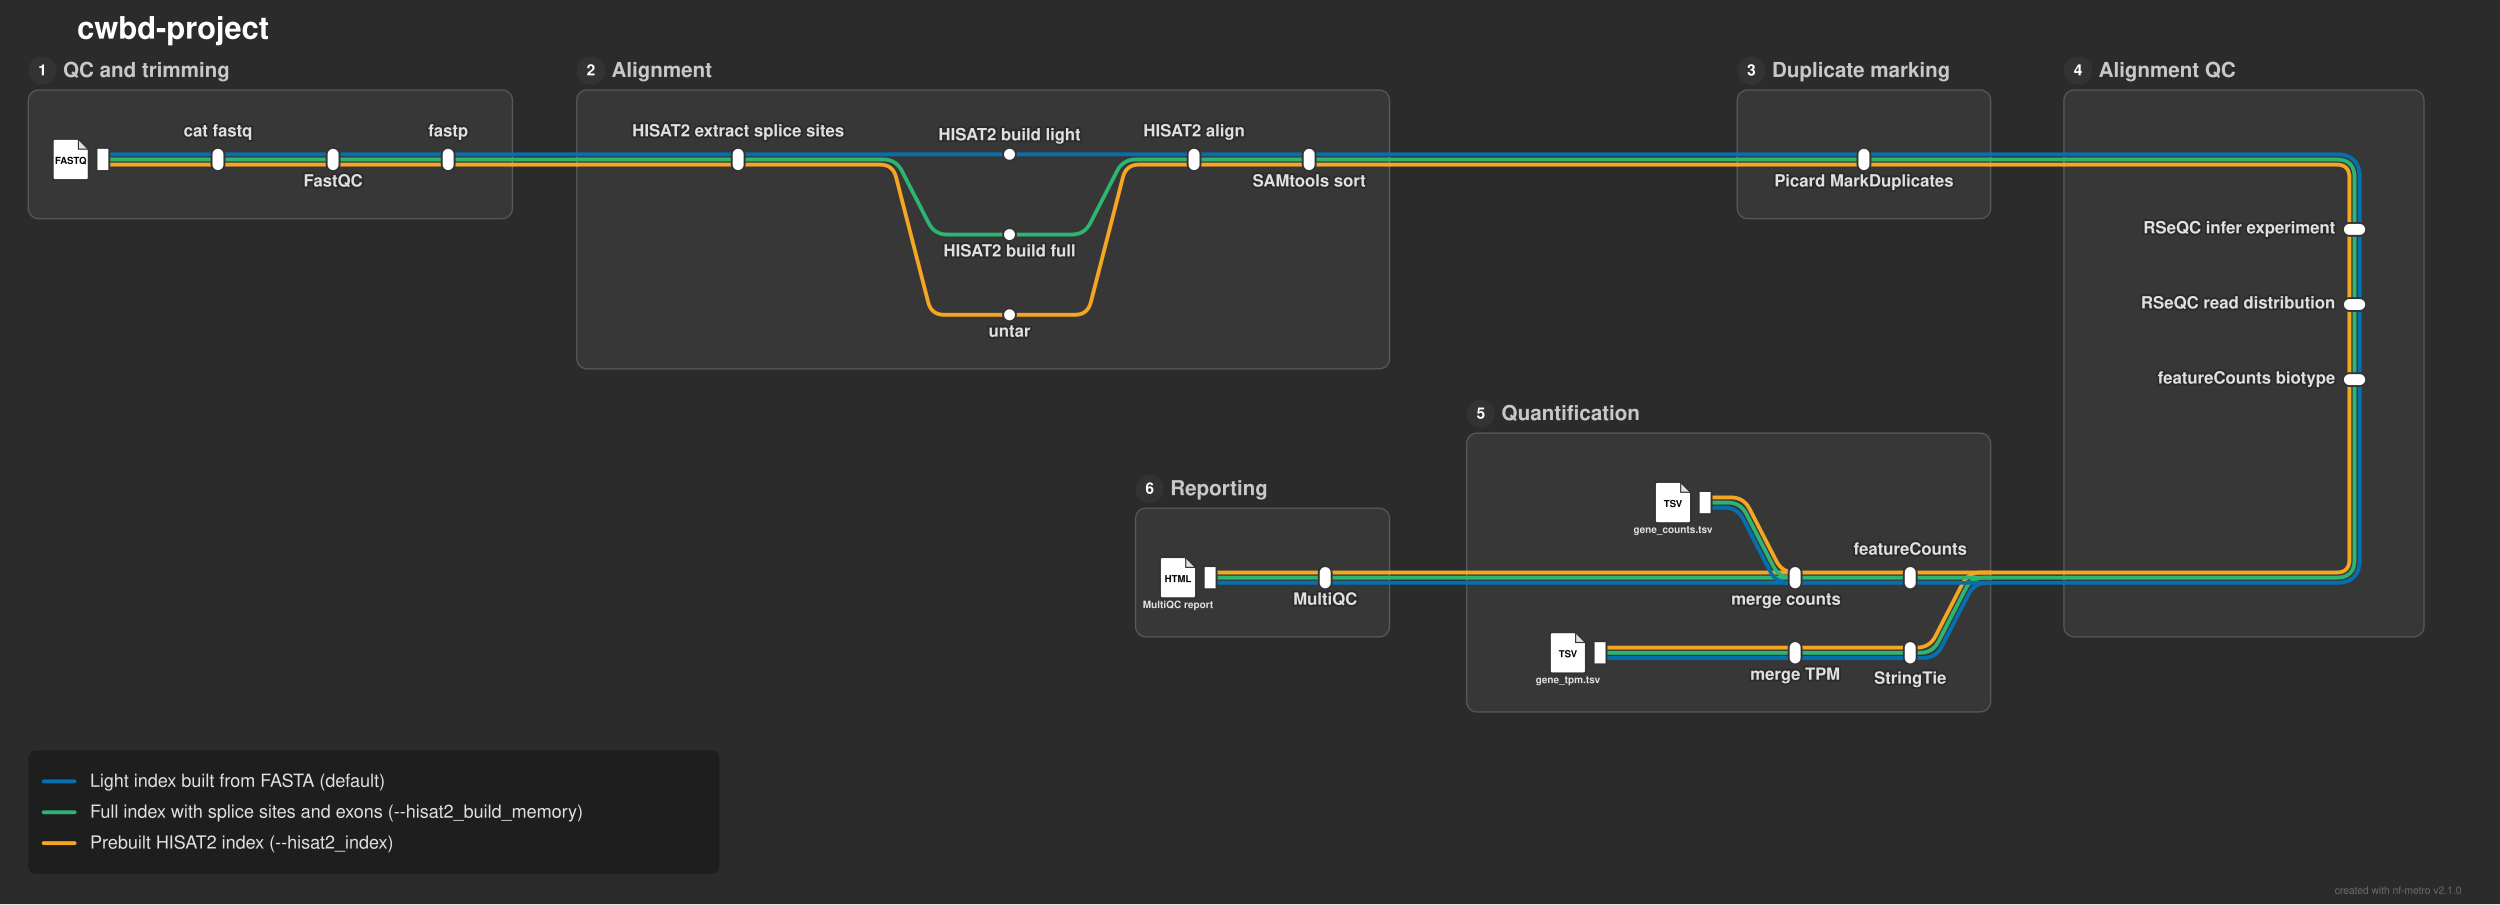
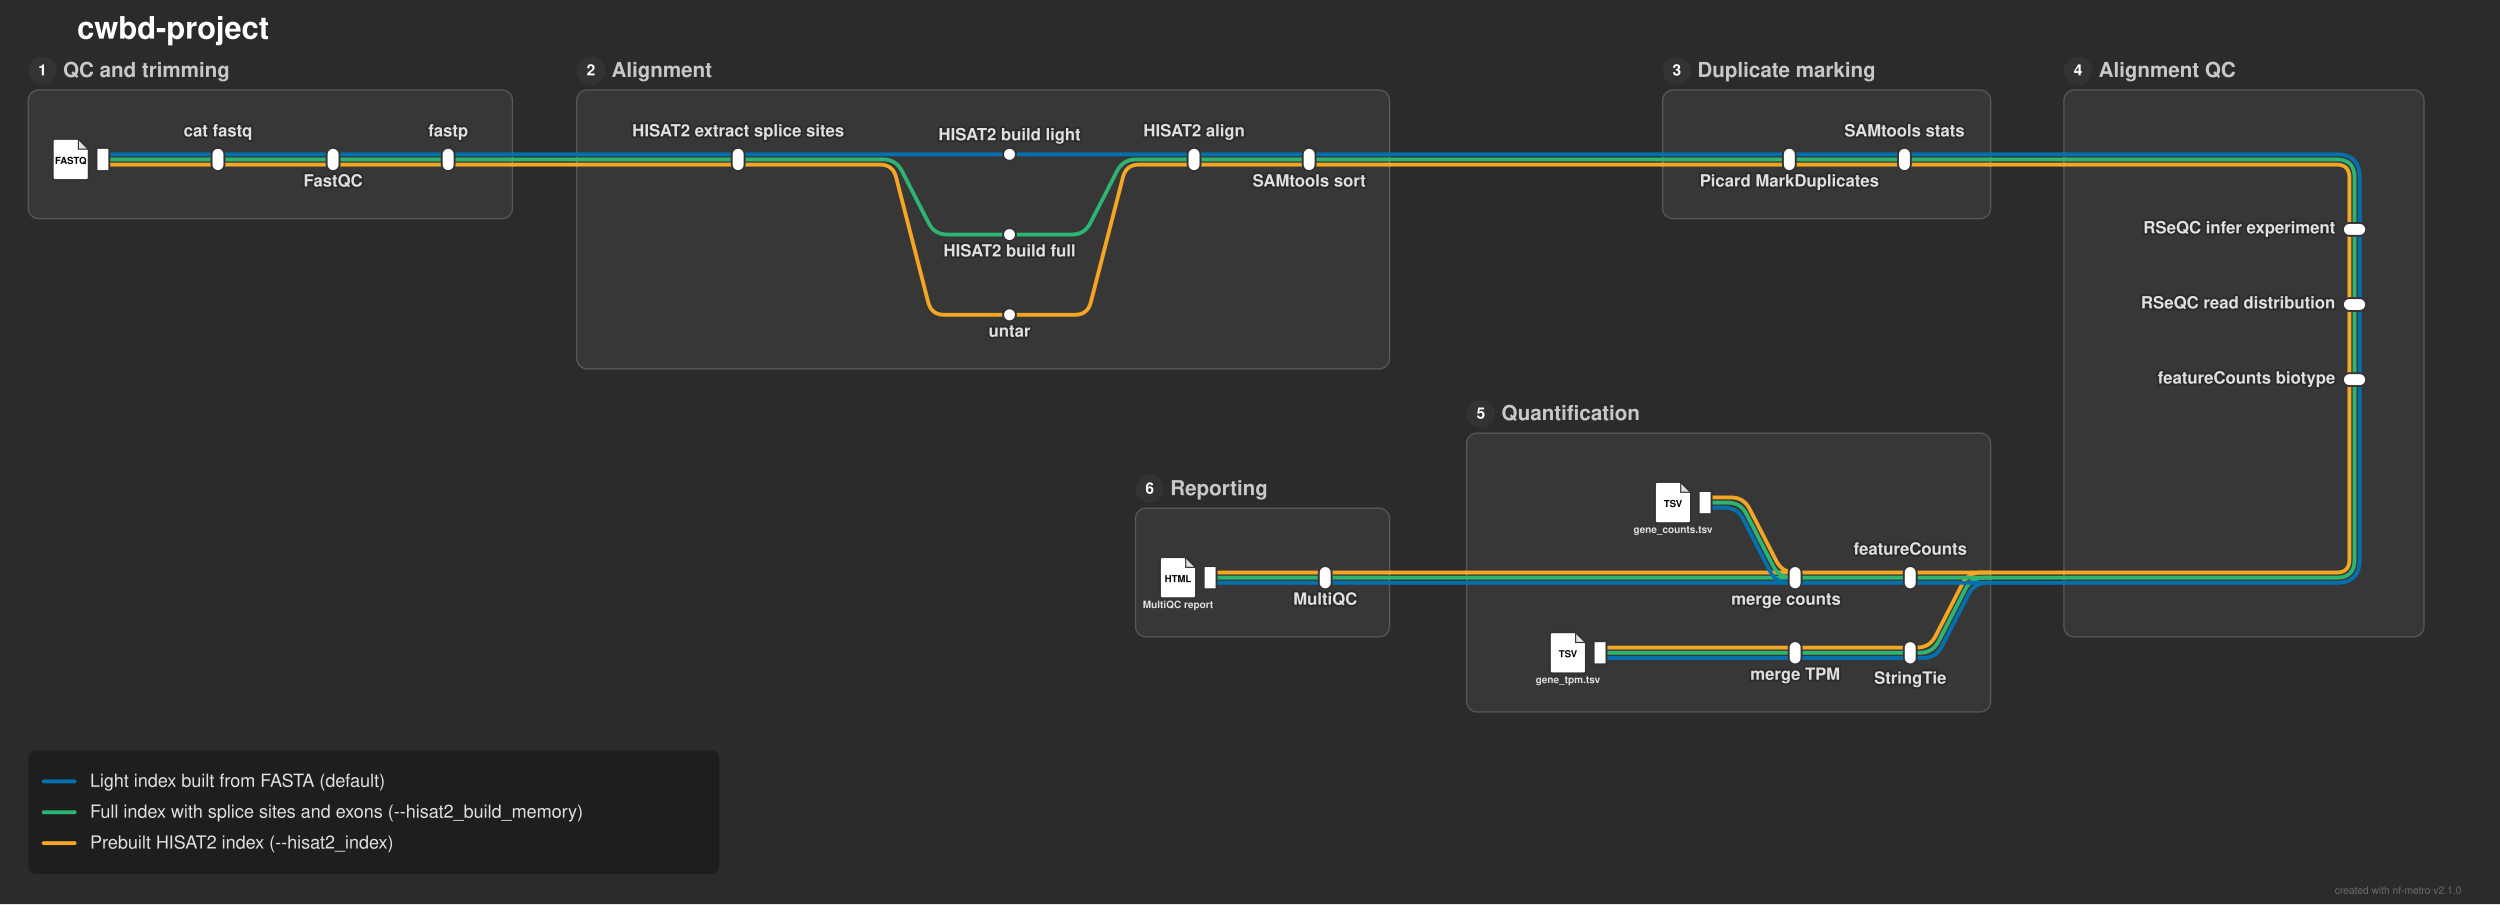
<svg xmlns="http://www.w3.org/2000/svg" width="1944" height="703" viewBox="0 0 1944 703" style="color-scheme: light dark">
  <defs>
</defs>
  <style>.nf-metro-bg { fill: var(--nfm-map-bg, light-dark(#f5f5f5, #2b2b2b)); }
.nf-metro-title { fill: var(--nfm-map-title-color, light-dark(#111111, #ffffff)); }
.nf-metro-station-label { fill: var(--nfm-map-label-color, light-dark(#333333, #e0e0e0)); }
.nf-metro-section-box { fill: var(--nfm-map-section-fill, light-dark(#ededed, #373737)); stroke: var(--nfm-map-section-stroke, light-dark(#e6e6e6, #595959)); }
.nf-metro-section-label { fill: var(--nfm-map-section-label-color, light-dark(#666666, #c8c8c8)); }
.nf-metro-group-label { fill: var(--nfm-map-section-label-color, light-dark(#666666, #c8c8c8)); }
.nf-metro-group-underline { stroke: var(--nfm-map-section-label-color, light-dark(#666666, #c8c8c8)); }
.nf-metro-legend-bg { fill: var(--nfm-map-legend-bg, light-dark(rgba(255, 255, 255, 0.8), rgba(0, 0, 0, 0.3))); }
.nf-metro-legend-text { fill: var(--nfm-map-legend-text-color, light-dark(#333333, #e0e0e0)); }
.nf-metro-marker-stroke { stroke: var(--nfm-map-marker-stroke, light-dark(#333333, #f0f0f0)); }
.nf-metro-label-halo { fill: var(--nfm-map-bg, light-dark(#f5f5f5, #2b2b2b)); stroke: var(--nfm-map-bg, light-dark(#f5f5f5, #2b2b2b)); }</style>
  <rect x="0" y="0" width="1944" height="703" fill="#2b2b2b" class="nf-metro-bg" />
  <text x="60.0" y="30.0" font-size="24.0" fill="#ffffff" font-family="'Helvetica Neue', Helvetica, Arial, sans-serif" font-weight="bold" class="nf-metro-title">cwbd-project</text>
  <rect x="22.0" y="70.0" width="376.5" height="100.0" rx="8" ry="8" fill="#373737" stroke="#595959" stroke-width="1.0" class="nf-metro-section-box" data-section-id="qc_trim" data-section-lines="full,light,prebuilt" />
  <circle cx="33.0" cy="55.0" r="11" fill="#333333" class="nf-metro-section-num-circle" data-section-id="qc_trim" />
  <text x="33.0" y="55.0" font-size="12" fill="#ffffff" font-family="'Helvetica Neue', Helvetica, Arial, sans-serif" font-weight="bold" text-anchor="middle" dy="0.3em" data-section-id="qc_trim">1</text>
  <text x="49.0" y="55.0" font-size="16.0" fill="#c8c8c8" font-family="'Helvetica Neue', Helvetica, Arial, sans-serif" font-weight="bold" dy="0.3em" class="nf-metro-section-label" data-section-id="qc_trim">QC and trimming</text>
  <rect x="448.5" y="70.0" width="632.0" height="216.8" rx="8" ry="8" fill="#373737" stroke="#595959" stroke-width="1.0" class="nf-metro-section-box" data-section-id="align" data-section-lines="full,light,prebuilt" />
  <circle cx="459.5" cy="55.0" r="11" fill="#333333" class="nf-metro-section-num-circle" data-section-id="align" />
  <text x="459.5" y="55.0" font-size="12" fill="#ffffff" font-family="'Helvetica Neue', Helvetica, Arial, sans-serif" font-weight="bold" text-anchor="middle" dy="0.3em" data-section-id="align">2</text>
  <text x="475.5" y="55.0" font-size="16.0" fill="#c8c8c8" font-family="'Helvetica Neue', Helvetica, Arial, sans-serif" font-weight="bold" dy="0.3em" class="nf-metro-section-label" data-section-id="align">Alignment</text>
-   <rect x="1350.9" y="70.0" width="197.0" height="100.0" rx="8" ry="8" fill="#373737" stroke="#595959" stroke-width="1.0" class="nf-metro-section-box" data-section-id="markdup" data-section-lines="full,light,prebuilt" />
-   <circle cx="1361.9" cy="55.0" r="11" fill="#333333" class="nf-metro-section-num-circle" data-section-id="markdup" />
-   <text x="1361.9" y="55.0" font-size="12" fill="#ffffff" font-family="'Helvetica Neue', Helvetica, Arial, sans-serif" font-weight="bold" text-anchor="middle" dy="0.3em" data-section-id="markdup">3</text>
-   <text x="1377.9" y="55.0" font-size="16.0" fill="#c8c8c8" font-family="'Helvetica Neue', Helvetica, Arial, sans-serif" font-weight="bold" dy="0.3em" class="nf-metro-section-label" data-section-id="markdup">Duplicate marking</text>
+   <rect x="1292.9" y="70.0" width="255.0" height="100.0" rx="8" ry="8" fill="#373737" stroke="#595959" stroke-width="1.0" class="nf-metro-section-box" data-section-id="markdup" data-section-lines="full,light,prebuilt" />
+   <circle cx="1303.9" cy="55.0" r="11" fill="#333333" class="nf-metro-section-num-circle" data-section-id="markdup" />
+   <text x="1303.9" y="55.0" font-size="12" fill="#ffffff" font-family="'Helvetica Neue', Helvetica, Arial, sans-serif" font-weight="bold" text-anchor="middle" dy="0.3em" data-section-id="markdup">3</text>
+   <text x="1319.9" y="55.0" font-size="16.0" fill="#c8c8c8" font-family="'Helvetica Neue', Helvetica, Arial, sans-serif" font-weight="bold" dy="0.3em" class="nf-metro-section-label" data-section-id="markdup">Duplicate marking</text>
  <rect x="1604.9" y="70.0" width="280.0" height="425.2" rx="8" ry="8" fill="#373737" stroke="#595959" stroke-width="1.0" class="nf-metro-section-box" data-section-id="bamqc" data-section-lines="full,light,prebuilt" />
  <circle cx="1615.9" cy="55.0" r="11" fill="#333333" class="nf-metro-section-num-circle" data-section-id="bamqc" />
  <text x="1615.9" y="55.0" font-size="12" fill="#ffffff" font-family="'Helvetica Neue', Helvetica, Arial, sans-serif" font-weight="bold" text-anchor="middle" dy="0.3em" data-section-id="bamqc">4</text>
  <text x="1631.9" y="55.0" font-size="16.0" fill="#c8c8c8" font-family="'Helvetica Neue', Helvetica, Arial, sans-serif" font-weight="bold" dy="0.3em" class="nf-metro-section-label" data-section-id="bamqc">Alignment QC</text>
  <rect x="1140.5" y="336.8" width="407.4" height="216.8" rx="8" ry="8" fill="#373737" stroke="#595959" stroke-width="1.0" class="nf-metro-section-box" data-section-id="quantify" data-section-lines="full,light,prebuilt" />
  <circle cx="1151.5" cy="321.8" r="11" fill="#333333" class="nf-metro-section-num-circle" data-section-id="quantify" />
  <text x="1151.5" y="321.8" font-size="12" fill="#ffffff" font-family="'Helvetica Neue', Helvetica, Arial, sans-serif" font-weight="bold" text-anchor="middle" dy="0.3em" data-section-id="quantify">5</text>
  <text x="1167.5" y="321.8" font-size="16.0" fill="#c8c8c8" font-family="'Helvetica Neue', Helvetica, Arial, sans-serif" font-weight="bold" dy="0.3em" class="nf-metro-section-label" data-section-id="quantify">Quantification</text>
  <rect x="883.0" y="395.2" width="197.5" height="100" rx="8" ry="8" fill="#373737" stroke="#595959" stroke-width="1.0" class="nf-metro-section-box" data-section-id="reporting" data-section-lines="full,light,prebuilt" />
  <circle cx="894.0" cy="380.2" r="11" fill="#333333" class="nf-metro-section-num-circle" data-section-id="reporting" />
  <text x="894.0" y="380.2" font-size="12" fill="#ffffff" font-family="'Helvetica Neue', Helvetica, Arial, sans-serif" font-weight="bold" text-anchor="middle" dy="0.3em" data-section-id="reporting">6</text>
  <text x="910.0" y="380.2" font-size="16.0" fill="#c8c8c8" font-family="'Helvetica Neue', Helvetica, Arial, sans-serif" font-weight="bold" dy="0.3em" class="nf-metro-section-label" data-section-id="reporting">Reporting</text>
  <path d="M80.0,128.0 L169.5,128.0" stroke="#f5a623" stroke-width="3.0" stroke-linecap="round" class="metro-line-prebuilt" data-line-id="prebuilt" />
  <path d="M169.5,128.0 L259.0,128.0" stroke="#f5a623" stroke-width="3.0" stroke-linecap="round" class="metro-line-prebuilt" data-line-id="prebuilt" />
  <path d="M259.0,128.0 L348.5,128.0" stroke="#f5a623" stroke-width="3.0" stroke-linecap="round" class="metro-line-prebuilt" data-line-id="prebuilt" />
  <path d="M574.0,128.0 L684.279,128.0 Q694.279,128.0,696.767,137.686 L721.791,235.114 Q724.279,244.8,734.279,244.8 L785.0,244.8" stroke="#f5a623" stroke-width="3.0" fill="none" stroke-linecap="round" stroke-linejoin="round" class="metro-line-prebuilt" data-line-id="prebuilt" />
  <path d="M785.0,244.8 L835.721,244.8 Q845.721,244.8,848.209,235.114 L873.233,137.686 Q875.721,128.0,885.721,128.0 L928.5,128.0" stroke="#f5a623" stroke-width="3.0" fill="none" stroke-linecap="round" stroke-linejoin="round" class="metro-line-prebuilt" data-line-id="prebuilt" />
  <path d="M928.5,128.0 L1018.0,128.0" stroke="#f5a623" stroke-width="3.0" stroke-linecap="round" class="metro-line-prebuilt" data-line-id="prebuilt" />
+   <path d="M1391.4,128.0 L1480.9,128.0" stroke="#f5a623" stroke-width="3.0" stroke-linecap="round" class="metro-line-prebuilt" data-line-id="prebuilt" />
  <path d="M1826.9,178.4 L1826.9,236.8" stroke="#f5a623" stroke-width="3.0" stroke-linecap="round" class="metro-line-prebuilt" data-line-id="prebuilt" />
  <path d="M1826.9,236.8 L1826.9,295.2" stroke="#f5a623" stroke-width="3.0" stroke-linecap="round" class="metro-line-prebuilt" data-line-id="prebuilt" />
  <path d="M1485.4,503.6 L1395.9,503.6" stroke="#f5a623" stroke-width="3.0" stroke-linecap="round" class="metro-line-prebuilt" data-line-id="prebuilt" />
  <path d="M1395.9,503.6 L1244.2,503.6" stroke="#f5a623" stroke-width="3.0" stroke-linecap="round" class="metro-line-prebuilt" data-line-id="prebuilt" />
  <path d="M1485.4,445.2 L1395.9,445.2" stroke="#f5a623" stroke-width="3.0" stroke-linecap="round" class="metro-line-prebuilt" data-line-id="prebuilt" />
  <path d="M1395.9,445.2 L1395.9,445.2 Q1385.9,445.2,1381.331,436.305 L1360.469,395.695 Q1355.9,386.8,1345.9,386.8 L1325.9,386.8" stroke="#f5a623" stroke-width="3.0" fill="none" stroke-linecap="round" stroke-linejoin="round" class="metro-line-prebuilt" data-line-id="prebuilt" />
  <path d="M1030.5,445.2 L941.0,445.2" stroke="#f5a623" stroke-width="3.0" stroke-linecap="round" class="metro-line-prebuilt" data-line-id="prebuilt" />
  <path d="M348.5,128.0 L398.5,128.0" stroke="#f5a623" stroke-width="3.0" stroke-linecap="round" class="metro-line-prebuilt" data-line-id="prebuilt" />
  <path d="M448.5,128.0 L574.0,128.0" stroke="#f5a623" stroke-width="3.0" stroke-linecap="round" class="metro-line-prebuilt" data-line-id="prebuilt" />
  <path d="M1018.0,128.0 L1080.5,128.0" stroke="#f5a623" stroke-width="3.0" stroke-linecap="round" class="metro-line-prebuilt" data-line-id="prebuilt" />
-   <path d="M1350.9,128.0 L1449.4,128.0" stroke="#f5a623" stroke-width="3.0" stroke-linecap="round" class="metro-line-prebuilt" data-line-id="prebuilt" />
-   <path d="M1449.4,128.0 L1547.9,128.0" stroke="#f5a623" stroke-width="3.0" stroke-linecap="round" class="metro-line-prebuilt" data-line-id="prebuilt" />
+   <path d="M1292.9,128.0 L1391.4,128.0" stroke="#f5a623" stroke-width="3.0" stroke-linecap="round" class="metro-line-prebuilt" data-line-id="prebuilt" />
+   <path d="M1480.9,128.0 L1547.9,128.0" stroke="#f5a623" stroke-width="3.0" stroke-linecap="round" class="metro-line-prebuilt" data-line-id="prebuilt" />
  <path d="M1604.9,128.0 L1816.9,128.0 Q1826.9,128.0,1826.9,138.0 L1826.9,178.4" stroke="#f5a623" stroke-width="3.0" fill="none" stroke-linecap="round" stroke-linejoin="round" class="metro-line-prebuilt" data-line-id="prebuilt" />
  <path d="M1826.9,295.2 L1826.9,435.2 Q1826.9,445.2,1816.9,445.2 L1604.9,445.2" stroke="#f5a623" stroke-width="3.0" fill="none" stroke-linecap="round" stroke-linejoin="round" class="metro-line-prebuilt" data-line-id="prebuilt" />
  <path d="M1547.9,445.2 L1485.4,445.2" stroke="#f5a623" stroke-width="3.0" stroke-linecap="round" class="metro-line-prebuilt" data-line-id="prebuilt" />
  <path d="M1547.9,445.2 L1540.458,445.2 Q1530.458,445.2,1525.889,454.095 L1505.027,494.705 Q1500.458,503.6,1490.458,503.6 L1485.4,503.6" stroke="#f5a623" stroke-width="3.0" fill="none" stroke-linecap="round" stroke-linejoin="round" class="metro-line-prebuilt" data-line-id="prebuilt" />
  <path d="M1395.9,445.2 L1140.5,445.2" stroke="#f5a623" stroke-width="3.0" stroke-linecap="round" class="metro-line-prebuilt" data-line-id="prebuilt" />
  <path d="M1080.5,445.2 L1030.5,445.2" stroke="#f5a623" stroke-width="3.0" stroke-linecap="round" class="metro-line-prebuilt" data-line-id="prebuilt" />
  <path d="M398.5,128.0 L448.5,128.0" stroke="#f5a623" stroke-width="3.0" stroke-linecap="round" class="metro-line-prebuilt" data-line-id="prebuilt" />
-   <path d="M1080.5,128.0 L1350.9,128.0" stroke="#f5a623" stroke-width="3.0" stroke-linecap="round" class="metro-line-prebuilt" data-line-id="prebuilt" />
+   <path d="M1080.5,128.0 L1292.9,128.0" stroke="#f5a623" stroke-width="3.0" stroke-linecap="round" class="metro-line-prebuilt" data-line-id="prebuilt" />
  <path d="M1547.9,128.0 L1604.9,128.0" stroke="#f5a623" stroke-width="3.0" stroke-linecap="round" class="metro-line-prebuilt" data-line-id="prebuilt" />
  <path d="M1604.9,445.2 L1547.9,445.2" stroke="#f5a623" stroke-width="3.0" stroke-linecap="round" class="metro-line-prebuilt" data-line-id="prebuilt" />
  <path d="M1140.5,445.2 L1080.5,445.2" stroke="#f5a623" stroke-width="3.0" stroke-linecap="round" class="metro-line-prebuilt" data-line-id="prebuilt" />
  <path d="M80.0,124.0 L169.5,124.0" stroke="#2db572" stroke-width="3.0" stroke-linecap="round" class="metro-line-full" data-line-id="full" />
  <path d="M169.5,124.0 L259.0,124.0" stroke="#2db572" stroke-width="3.0" stroke-linecap="round" class="metro-line-full" data-line-id="full" />
  <path d="M259.0,124.0 L348.5,124.0" stroke="#2db572" stroke-width="3.0" stroke-linecap="round" class="metro-line-full" data-line-id="full" />
  <path d="M574.0,124.0 L686.721,124.0 Q696.721,124.0,701.29,132.895 L722.152,173.505 Q726.721,182.4,736.721,182.4 L785.0,182.4" stroke="#2db572" stroke-width="3.0" fill="none" stroke-linecap="round" stroke-linejoin="round" class="metro-line-full" data-line-id="full" />
  <path d="M785.0,182.4 L833.279,182.4 Q843.279,182.4,847.848,173.505 L868.71,132.895 Q873.279,124.0,883.279,124.0 L928.5,124.0" stroke="#2db572" stroke-width="3.0" fill="none" stroke-linecap="round" stroke-linejoin="round" class="metro-line-full" data-line-id="full" />
  <path d="M928.5,124.0 L1018.0,124.0" stroke="#2db572" stroke-width="3.0" stroke-linecap="round" class="metro-line-full" data-line-id="full" />
+   <path d="M1391.4,124.0 L1480.9,124.0" stroke="#2db572" stroke-width="3.0" stroke-linecap="round" class="metro-line-full" data-line-id="full" />
  <path d="M1830.9,178.4 L1830.9,236.8" stroke="#2db572" stroke-width="3.0" stroke-linecap="round" class="metro-line-full" data-line-id="full" />
  <path d="M1830.9,236.8 L1830.9,295.2" stroke="#2db572" stroke-width="3.0" stroke-linecap="round" class="metro-line-full" data-line-id="full" />
  <path d="M1485.4,507.6 L1395.9,507.6" stroke="#2db572" stroke-width="3.0" stroke-linecap="round" class="metro-line-full" data-line-id="full" />
  <path d="M1395.9,507.6 L1244.2,507.6" stroke="#2db572" stroke-width="3.0" stroke-linecap="round" class="metro-line-full" data-line-id="full" />
  <path d="M1485.4,449.2 L1395.9,449.2" stroke="#2db572" stroke-width="3.0" stroke-linecap="round" class="metro-line-full" data-line-id="full" />
  <path d="M1395.9,449.2 L1393.458,449.2 Q1383.458,449.2,1378.889,440.305 L1358.027,399.695 Q1353.458,390.8,1343.458,390.8 L1325.9,390.8" stroke="#2db572" stroke-width="3.0" fill="none" stroke-linecap="round" stroke-linejoin="round" class="metro-line-full" data-line-id="full" />
  <path d="M1030.5,449.2 L941.0,449.2" stroke="#2db572" stroke-width="3.0" stroke-linecap="round" class="metro-line-full" data-line-id="full" />
  <path d="M348.5,124.0 L398.5,124.0" stroke="#2db572" stroke-width="3.0" stroke-linecap="round" class="metro-line-full" data-line-id="full" />
  <path d="M448.5,124.0 L574.0,124.0" stroke="#2db572" stroke-width="3.0" stroke-linecap="round" class="metro-line-full" data-line-id="full" />
  <path d="M1018.0,124.0 L1080.5,124.0" stroke="#2db572" stroke-width="3.0" stroke-linecap="round" class="metro-line-full" data-line-id="full" />
-   <path d="M1350.9,124.0 L1449.4,124.0" stroke="#2db572" stroke-width="3.0" stroke-linecap="round" class="metro-line-full" data-line-id="full" />
-   <path d="M1449.4,124.0 L1547.9,124.0" stroke="#2db572" stroke-width="3.0" stroke-linecap="round" class="metro-line-full" data-line-id="full" />
+   <path d="M1292.9,124.0 L1391.4,124.0" stroke="#2db572" stroke-width="3.0" stroke-linecap="round" class="metro-line-full" data-line-id="full" />
+   <path d="M1480.9,124.0 L1547.9,124.0" stroke="#2db572" stroke-width="3.0" stroke-linecap="round" class="metro-line-full" data-line-id="full" />
  <path d="M1604.9,124.0 L1816.9,124.0 Q1830.9,124.0,1830.9,138.0 L1830.9,178.4" stroke="#2db572" stroke-width="3.0" fill="none" stroke-linecap="round" stroke-linejoin="round" class="metro-line-full" data-line-id="full" />
  <path d="M1830.9,295.2 L1830.9,435.2 Q1830.9,449.2,1816.9,449.2 L1604.9,449.2" stroke="#2db572" stroke-width="3.0" fill="none" stroke-linecap="round" stroke-linejoin="round" class="metro-line-full" data-line-id="full" />
  <path d="M1547.9,449.2 L1485.4,449.2" stroke="#2db572" stroke-width="3.0" stroke-linecap="round" class="metro-line-full" data-line-id="full" />
  <path d="M1547.9,449.2 L1542.9,449.2 Q1532.9,449.2,1528.331,458.095 L1507.469,498.705 Q1502.9,507.6,1492.9,507.6 L1485.4,507.6" stroke="#2db572" stroke-width="3.0" fill="none" stroke-linecap="round" stroke-linejoin="round" class="metro-line-full" data-line-id="full" />
  <path d="M1395.9,449.2 L1140.5,449.2" stroke="#2db572" stroke-width="3.0" stroke-linecap="round" class="metro-line-full" data-line-id="full" />
  <path d="M1080.5,449.2 L1030.5,449.2" stroke="#2db572" stroke-width="3.0" stroke-linecap="round" class="metro-line-full" data-line-id="full" />
  <path d="M398.5,124.0 L448.5,124.0" stroke="#2db572" stroke-width="3.0" stroke-linecap="round" class="metro-line-full" data-line-id="full" />
-   <path d="M1080.5,124.0 L1350.9,124.0" stroke="#2db572" stroke-width="3.0" stroke-linecap="round" class="metro-line-full" data-line-id="full" />
+   <path d="M1080.5,124.0 L1292.9,124.0" stroke="#2db572" stroke-width="3.0" stroke-linecap="round" class="metro-line-full" data-line-id="full" />
  <path d="M1547.9,124.0 L1604.9,124.0" stroke="#2db572" stroke-width="3.0" stroke-linecap="round" class="metro-line-full" data-line-id="full" />
  <path d="M1604.9,449.2 L1547.9,449.2" stroke="#2db572" stroke-width="3.0" stroke-linecap="round" class="metro-line-full" data-line-id="full" />
  <path d="M1140.5,449.2 L1080.5,449.2" stroke="#2db572" stroke-width="3.0" stroke-linecap="round" class="metro-line-full" data-line-id="full" />
  <path d="M80.0,120.0 L169.5,120.0" stroke="#0570b0" stroke-width="3.0" stroke-linecap="round" class="metro-line-light" data-line-id="light" />
  <path d="M169.5,120.0 L259.0,120.0" stroke="#0570b0" stroke-width="3.0" stroke-linecap="round" class="metro-line-light" data-line-id="light" />
  <path d="M259.0,120.0 L348.5,120.0" stroke="#0570b0" stroke-width="3.0" stroke-linecap="round" class="metro-line-light" data-line-id="light" />
  <path d="M574.0,120.0 L785.0,120.0" stroke="#0570b0" stroke-width="3.0" stroke-linecap="round" class="metro-line-light" data-line-id="light" />
  <path d="M785.0,120.0 L928.5,120.0" stroke="#0570b0" stroke-width="3.0" stroke-linecap="round" class="metro-line-light" data-line-id="light" />
  <path d="M928.5,120.0 L1018.0,120.0" stroke="#0570b0" stroke-width="3.0" stroke-linecap="round" class="metro-line-light" data-line-id="light" />
+   <path d="M1391.4,120.0 L1480.9,120.0" stroke="#0570b0" stroke-width="3.0" stroke-linecap="round" class="metro-line-light" data-line-id="light" />
  <path d="M1834.9,178.4 L1834.9,236.8" stroke="#0570b0" stroke-width="3.0" stroke-linecap="round" class="metro-line-light" data-line-id="light" />
  <path d="M1834.9,236.8 L1834.9,295.2" stroke="#0570b0" stroke-width="3.0" stroke-linecap="round" class="metro-line-light" data-line-id="light" />
  <path d="M1485.4,511.6 L1395.9,511.6" stroke="#0570b0" stroke-width="3.0" stroke-linecap="round" class="metro-line-light" data-line-id="light" />
  <path d="M1395.9,511.6 L1244.2,511.6" stroke="#0570b0" stroke-width="3.0" stroke-linecap="round" class="metro-line-light" data-line-id="light" />
  <path d="M1485.4,453.2 L1395.9,453.2" stroke="#0570b0" stroke-width="3.0" stroke-linecap="round" class="metro-line-light" data-line-id="light" />
  <path d="M1395.9,453.2 L1391.016,453.2 Q1381.016,453.2,1376.446,444.305 L1355.585,403.695 Q1351.016,394.8,1341.016,394.8 L1325.9,394.8" stroke="#0570b0" stroke-width="3.0" fill="none" stroke-linecap="round" stroke-linejoin="round" class="metro-line-light" data-line-id="light" />
  <path d="M1030.5,453.2 L941.0,453.2" stroke="#0570b0" stroke-width="3.0" stroke-linecap="round" class="metro-line-light" data-line-id="light" />
  <path d="M348.5,120.0 L398.5,120.0" stroke="#0570b0" stroke-width="3.0" stroke-linecap="round" class="metro-line-light" data-line-id="light" />
  <path d="M448.5,120.0 L574.0,120.0" stroke="#0570b0" stroke-width="3.0" stroke-linecap="round" class="metro-line-light" data-line-id="light" />
  <path d="M1018.0,120.0 L1080.5,120.0" stroke="#0570b0" stroke-width="3.0" stroke-linecap="round" class="metro-line-light" data-line-id="light" />
-   <path d="M1350.9,120.0 L1449.4,120.0" stroke="#0570b0" stroke-width="3.0" stroke-linecap="round" class="metro-line-light" data-line-id="light" />
-   <path d="M1449.4,120.0 L1547.9,120.0" stroke="#0570b0" stroke-width="3.0" stroke-linecap="round" class="metro-line-light" data-line-id="light" />
+   <path d="M1292.9,120.0 L1391.4,120.0" stroke="#0570b0" stroke-width="3.0" stroke-linecap="round" class="metro-line-light" data-line-id="light" />
+   <path d="M1480.9,120.0 L1547.9,120.0" stroke="#0570b0" stroke-width="3.0" stroke-linecap="round" class="metro-line-light" data-line-id="light" />
  <path d="M1604.9,120.0 L1816.9,120.0 Q1834.9,120.0,1834.9,138.0 L1834.9,178.4" stroke="#0570b0" stroke-width="3.0" fill="none" stroke-linecap="round" stroke-linejoin="round" class="metro-line-light" data-line-id="light" />
  <path d="M1834.9,295.2 L1834.9,435.2 Q1834.9,453.2,1816.9,453.2 L1604.9,453.2" stroke="#0570b0" stroke-width="3.0" fill="none" stroke-linecap="round" stroke-linejoin="round" class="metro-line-light" data-line-id="light" />
  <path d="M1547.9,453.2 L1485.4,453.2" stroke="#0570b0" stroke-width="3.0" stroke-linecap="round" class="metro-line-light" data-line-id="light" />
  <path d="M1547.9,453.2 L1545.342,453.2 Q1535.342,453.2,1530.773,462.095 L1509.911,502.705 Q1505.342,511.6,1495.342,511.6 L1485.4,511.6" stroke="#0570b0" stroke-width="3.0" fill="none" stroke-linecap="round" stroke-linejoin="round" class="metro-line-light" data-line-id="light" />
  <path d="M1395.9,453.2 L1140.5,453.2" stroke="#0570b0" stroke-width="3.0" stroke-linecap="round" class="metro-line-light" data-line-id="light" />
  <path d="M1080.5,453.2 L1030.5,453.2" stroke="#0570b0" stroke-width="3.0" stroke-linecap="round" class="metro-line-light" data-line-id="light" />
  <path d="M398.5,120.0 L448.5,120.0" stroke="#0570b0" stroke-width="3.0" stroke-linecap="round" class="metro-line-light" data-line-id="light" />
-   <path d="M1080.5,120.0 L1350.9,120.0" stroke="#0570b0" stroke-width="3.0" stroke-linecap="round" class="metro-line-light" data-line-id="light" />
+   <path d="M1080.5,120.0 L1292.9,120.0" stroke="#0570b0" stroke-width="3.0" stroke-linecap="round" class="metro-line-light" data-line-id="light" />
  <path d="M1547.9,120.0 L1604.9,120.0" stroke="#0570b0" stroke-width="3.0" stroke-linecap="round" class="metro-line-light" data-line-id="light" />
  <path d="M1604.9,453.2 L1547.9,453.2" stroke="#0570b0" stroke-width="3.0" stroke-linecap="round" class="metro-line-light" data-line-id="light" />
  <path d="M1140.5,453.2 L1080.5,453.2" stroke="#0570b0" stroke-width="3.0" stroke-linecap="round" class="metro-line-light" data-line-id="light" />
  <g class="nf-metro-station-group" data-node-id="reads_in" data-node-cx="80.0" data-node-cy="124.0" data-node-r="5.0" data-node-groups="full,light,prebuilt" data-node-region="qc_trim" data-node-w="10.0" data-node-h="18.0" data-node-rx="5.0">
    <rect x="75.0" y="115.0" width="10.0" height="18.0" fill="#ffffff" stroke="#333333" stroke-width="1.5" class="nf-metro-station" data-station-id="reads_in" data-station-lines="full,light,prebuilt" data-station-label="reads_in" data-section-id="qc_trim" data-section-name="QC and trimming" />
    <g data-station-id="reads_in">
      <path d="M43.0,108.0 L61.0,108.0 L69.0,116.0 L69.0,138.0 Q69.0,140.0,67.0,140.0 L43.0,140.0 Q41.0,140.0,41.0,138.0 L41.0,110.0 Q41.0,108.0,43.0,108.0 Z" fill="#ffffff" stroke="#333333" stroke-width="1.5" stroke-linejoin="round" />
      <path d="M61.0,108.0 L61.0,116.0 L69.0,116.0 Z" fill="#333333" opacity="0.15" stroke="none" />
      <path d="M61.0,108.0 L61.0,116.0 L69.0,116.0" fill="none" stroke="#333333" stroke-width="0.9" />
      <text x="55.0" y="125.2" font-size="7.5" fill="#000000" font-family="'Helvetica Neue', Helvetica, Arial, sans-serif" font-weight="bold" text-anchor="middle" dy="0.3em">FASTQ</text>
    </g>
  </g>
  <g class="nf-metro-station-group" data-node-id="cat_fastq" data-node-cx="169.5" data-node-cy="124.0" data-node-r="5.0" data-node-groups="full,light,prebuilt" data-node-region="qc_trim" data-node-w="10.0" data-node-h="18.0" data-node-rx="5.0">
    <rect x="164.5" y="115.0" width="10.0" height="18.0" rx="5.0" ry="5.0" fill="#ffffff" stroke="#333333" stroke-width="1.5" class="nf-metro-station" data-station-id="cat_fastq" data-station-lines="full,light,prebuilt" data-station-label="cat fastq" data-section-id="qc_trim" data-section-name="QC and trimming" />
  </g>
  <g class="nf-metro-station-group" data-node-id="fastqc" data-node-cx="259.0" data-node-cy="124.0" data-node-r="5.0" data-node-groups="full,light,prebuilt" data-node-region="qc_trim" data-node-w="10.0" data-node-h="18.0" data-node-rx="5.0">
    <rect x="254.0" y="115.0" width="10.0" height="18.0" rx="5.0" ry="5.0" fill="#ffffff" stroke="#333333" stroke-width="1.5" class="nf-metro-station" data-station-id="fastqc" data-station-lines="full,light,prebuilt" data-station-label="FastQC" data-section-id="qc_trim" data-section-name="QC and trimming" />
  </g>
  <g class="nf-metro-station-group" data-node-id="fastp" data-node-cx="348.5" data-node-cy="124.0" data-node-r="5.0" data-node-groups="full,light,prebuilt" data-node-region="qc_trim" data-node-w="10.0" data-node-h="18.0" data-node-rx="5.0">
    <rect x="343.5" y="115.0" width="10.0" height="18.0" rx="5.0" ry="5.0" fill="#ffffff" stroke="#333333" stroke-width="1.5" class="nf-metro-station" data-station-id="fastp" data-station-lines="full,light,prebuilt" data-station-label="fastp" data-section-id="qc_trim" data-section-name="QC and trimming" />
  </g>
  <g class="nf-metro-station-group" data-node-id="extractsplicesites" data-node-cx="574.0" data-node-cy="124.0" data-node-r="5.0" data-node-groups="full,light,prebuilt" data-node-region="align" data-node-w="10.0" data-node-h="18.0" data-node-rx="5.0">
    <rect x="569.0" y="115.0" width="10.0" height="18.0" rx="5.0" ry="5.0" fill="#ffffff" stroke="#333333" stroke-width="1.5" class="nf-metro-station" data-station-id="extractsplicesites" data-station-lines="full,light,prebuilt" data-station-label="HISAT2 extract splice sites" data-section-id="align" data-section-name="Alignment" />
  </g>
  <g class="nf-metro-station-group" data-node-id="hisat2_build_light" data-node-cx="785.0" data-node-cy="120.0" data-node-r="5.0" data-node-groups="light" data-node-region="align" data-node-w="10.0" data-node-h="10.0" data-node-rx="5.0">
    <rect x="780.0" y="115.0" width="10.0" height="10.0" rx="5.0" ry="5.0" fill="#ffffff" stroke="#333333" stroke-width="1.5" class="nf-metro-station" data-station-id="hisat2_build_light" data-station-lines="light" data-station-label="HISAT2 build light" data-section-id="align" data-section-name="Alignment" />
  </g>
  <g class="nf-metro-station-group" data-node-id="hisat2_build" data-node-cx="785.0" data-node-cy="182.4" data-node-r="5.0" data-node-groups="full" data-node-region="align" data-node-w="10.0" data-node-h="10.0" data-node-rx="5.0">
    <rect x="780.0" y="177.4" width="10.0" height="10.0" rx="5.0" ry="5.0" fill="#ffffff" stroke="#333333" stroke-width="1.5" class="nf-metro-station" data-station-id="hisat2_build" data-station-lines="full" data-station-label="HISAT2 build full" data-section-id="align" data-section-name="Alignment" />
  </g>
  <g class="nf-metro-station-group" data-node-id="untar" data-node-cx="785.0" data-node-cy="244.8" data-node-r="5.0" data-node-groups="prebuilt" data-node-region="align" data-node-w="10.0" data-node-h="10.0" data-node-rx="5.0">
    <rect x="780.0" y="239.8" width="10.0" height="10.0" rx="5.0" ry="5.0" fill="#ffffff" stroke="#333333" stroke-width="1.5" class="nf-metro-station" data-station-id="untar" data-station-lines="prebuilt" data-station-label="untar" data-section-id="align" data-section-name="Alignment" />
  </g>
  <g class="nf-metro-station-group" data-node-id="hisat2_align" data-node-cx="928.5" data-node-cy="124.0" data-node-r="5.0" data-node-groups="full,light,prebuilt" data-node-region="align" data-node-w="10.0" data-node-h="18.0" data-node-rx="5.0">
    <rect x="923.5" y="115.0" width="10.0" height="18.0" rx="5.0" ry="5.0" fill="#ffffff" stroke="#333333" stroke-width="1.5" class="nf-metro-station" data-station-id="hisat2_align" data-station-lines="full,light,prebuilt" data-station-label="HISAT2 align" data-section-id="align" data-section-name="Alignment" />
  </g>
  <g class="nf-metro-station-group" data-node-id="samtools_sort" data-node-cx="1018.0" data-node-cy="124.0" data-node-r="5.0" data-node-groups="full,light,prebuilt" data-node-region="align" data-node-w="10.0" data-node-h="18.0" data-node-rx="5.0">
    <rect x="1013.0" y="115.0" width="10.0" height="18.0" rx="5.0" ry="5.0" fill="#ffffff" stroke="#333333" stroke-width="1.5" class="nf-metro-station" data-station-id="samtools_sort" data-station-lines="full,light,prebuilt" data-station-label="SAMtools sort" data-section-id="align" data-section-name="Alignment" />
  </g>
-   <g class="nf-metro-station-group" data-node-id="picard" data-node-cx="1449.4" data-node-cy="124.0" data-node-r="5.0" data-node-groups="full,light,prebuilt" data-node-region="markdup" data-node-w="10.0" data-node-h="18.0" data-node-rx="5.0">
-     <rect x="1444.4" y="115.0" width="10.0" height="18.0" rx="5.0" ry="5.0" fill="#ffffff" stroke="#333333" stroke-width="1.5" class="nf-metro-station" data-station-id="picard" data-station-lines="full,light,prebuilt" data-station-label="Picard MarkDuplicates" data-section-id="markdup" data-section-name="Duplicate marking" />
+   <g class="nf-metro-station-group" data-node-id="picard" data-node-cx="1391.4" data-node-cy="124.0" data-node-r="5.0" data-node-groups="full,light,prebuilt" data-node-region="markdup" data-node-w="10.0" data-node-h="18.0" data-node-rx="5.0">
+     <rect x="1386.4" y="115.0" width="10.0" height="18.0" rx="5.0" ry="5.0" fill="#ffffff" stroke="#333333" stroke-width="1.5" class="nf-metro-station" data-station-id="picard" data-station-lines="full,light,prebuilt" data-station-label="Picard MarkDuplicates" data-section-id="markdup" data-section-name="Duplicate marking" />
+   </g>
+   <g class="nf-metro-station-group" data-node-id="samtools_stats" data-node-cx="1480.9" data-node-cy="124.0" data-node-r="5.0" data-node-groups="full,light,prebuilt" data-node-region="markdup" data-node-w="10.0" data-node-h="18.0" data-node-rx="5.0">
+     <rect x="1475.9" y="115.0" width="10.0" height="18.0" rx="5.0" ry="5.0" fill="#ffffff" stroke="#333333" stroke-width="1.5" class="nf-metro-station" data-station-id="samtools_stats" data-station-lines="full,light,prebuilt" data-station-label="SAMtools stats" data-section-id="markdup" data-section-name="Duplicate marking" />
  </g>
  <g class="nf-metro-station-group" data-node-id="infer_experiment" data-node-cx="1830.9" data-node-cy="178.4" data-node-r="5.0" data-node-groups="full,light,prebuilt" data-node-region="bamqc" data-node-w="18.0" data-node-h="10.0" data-node-rx="5.0">
    <rect x="1821.9" y="173.4" width="18.0" height="10.0" rx="5.0" ry="5.0" fill="#ffffff" stroke="#333333" stroke-width="1.5" class="nf-metro-station" data-station-id="infer_experiment" data-station-lines="full,light,prebuilt" data-station-label="RSeQC infer experiment" data-section-id="bamqc" data-section-name="Alignment QC" />
  </g>
  <g class="nf-metro-station-group" data-node-id="read_distribution" data-node-cx="1830.9" data-node-cy="236.8" data-node-r="5.0" data-node-groups="full,light,prebuilt" data-node-region="bamqc" data-node-w="18.0" data-node-h="10.0" data-node-rx="5.0">
    <rect x="1821.9" y="231.8" width="18.0" height="10.0" rx="5.0" ry="5.0" fill="#ffffff" stroke="#333333" stroke-width="1.5" class="nf-metro-station" data-station-id="read_distribution" data-station-lines="full,light,prebuilt" data-station-label="RSeQC read distribution" data-section-id="bamqc" data-section-name="Alignment QC" />
  </g>
  <g class="nf-metro-station-group" data-node-id="biotype" data-node-cx="1830.9" data-node-cy="295.2" data-node-r="5.0" data-node-groups="full,light,prebuilt" data-node-region="bamqc" data-node-w="18.0" data-node-h="10.0" data-node-rx="5.0">
    <rect x="1821.9" y="290.2" width="18.0" height="10.0" rx="5.0" ry="5.0" fill="#ffffff" stroke="#333333" stroke-width="1.5" class="nf-metro-station" data-station-id="biotype" data-station-lines="full,light,prebuilt" data-station-label="featureCounts biotype" data-section-id="bamqc" data-section-name="Alignment QC" />
  </g>
  <g class="nf-metro-station-group" data-node-id="stringtie" data-node-cx="1485.4" data-node-cy="507.6" data-node-r="5.0" data-node-groups="full,light,prebuilt" data-node-region="quantify" data-node-w="10.0" data-node-h="18.0" data-node-rx="5.0">
    <rect x="1480.4" y="498.6" width="10.0" height="18.0" rx="5.0" ry="5.0" fill="#ffffff" stroke="#333333" stroke-width="1.5" class="nf-metro-station" data-station-id="stringtie" data-station-lines="full,light,prebuilt" data-station-label="StringTie" data-section-id="quantify" data-section-name="Quantification" />
  </g>
  <g class="nf-metro-station-group" data-node-id="merge_tpm" data-node-cx="1395.9" data-node-cy="507.6" data-node-r="5.0" data-node-groups="full,light,prebuilt" data-node-region="quantify" data-node-w="10.0" data-node-h="18.0" data-node-rx="5.0">
    <rect x="1390.9" y="498.6" width="10.0" height="18.0" rx="5.0" ry="5.0" fill="#ffffff" stroke="#333333" stroke-width="1.5" class="nf-metro-station" data-station-id="merge_tpm" data-station-lines="full,light,prebuilt" data-station-label="merge TPM" data-section-id="quantify" data-section-name="Quantification" />
  </g>
  <g class="nf-metro-station-group" data-node-id="tpm_out" data-node-cx="1244.2" data-node-cy="507.6" data-node-r="5.0" data-node-groups="full,light,prebuilt" data-node-region="quantify" data-node-w="10.0" data-node-h="18.0" data-node-rx="5.0">
    <rect x="1239.2" y="498.6" width="10.0" height="18.0" fill="#ffffff" stroke="#333333" stroke-width="1.5" class="nf-metro-station" data-station-id="tpm_out" data-station-lines="full,light,prebuilt" data-station-label="tpm_out" data-section-id="quantify" data-section-name="Quantification" />
    <g data-station-id="tpm_out">
      <path d="M1207.2,491.6 L1225.2,491.6 L1233.2,499.6 L1233.2,521.6 Q1233.2,523.6,1231.2,523.6 L1207.2,523.6 Q1205.2,523.6,1205.2,521.6 L1205.2,493.6 Q1205.2,491.6,1207.2,491.6 Z" fill="#ffffff" stroke="#333333" stroke-width="1.5" stroke-linejoin="round" />
      <path d="M1225.2,491.6 L1225.2,499.6 L1233.2,499.6 Z" fill="#333333" opacity="0.15" stroke="none" />
      <path d="M1225.2,491.6 L1225.2,499.6 L1233.2,499.6" fill="none" stroke="#333333" stroke-width="0.9" />
      <text x="1219.2" y="508.8" font-size="7.5" fill="#000000" font-family="'Helvetica Neue', Helvetica, Arial, sans-serif" font-weight="bold" text-anchor="middle" dy="0.3em">TSV</text>
      <text x="1219.2" y="527.6" font-size="7.8" fill="#e0e0e0" font-family="'Helvetica Neue', Helvetica, Arial, sans-serif" font-weight="bold" text-anchor="middle" dominant-baseline="hanging" class="nf-metro-station-label">gene_tpm.tsv</text>
    </g>
  </g>
  <g class="nf-metro-station-group" data-node-id="featurecounts" data-node-cx="1485.4" data-node-cy="449.2" data-node-r="5.0" data-node-groups="full,light,prebuilt" data-node-region="quantify" data-node-w="10.0" data-node-h="18.0" data-node-rx="5.0">
    <rect x="1480.4" y="440.2" width="10.0" height="18.0" rx="5.0" ry="5.0" fill="#ffffff" stroke="#333333" stroke-width="1.5" class="nf-metro-station" data-station-id="featurecounts" data-station-lines="full,light,prebuilt" data-station-label="featureCounts" data-section-id="quantify" data-section-name="Quantification" />
  </g>
  <g class="nf-metro-station-group" data-node-id="merge_counts" data-node-cx="1395.9" data-node-cy="449.2" data-node-r="5.0" data-node-groups="full,light,prebuilt" data-node-region="quantify" data-node-w="10.0" data-node-h="18.0" data-node-rx="5.0">
    <rect x="1390.9" y="440.2" width="10.0" height="18.0" rx="5.0" ry="5.0" fill="#ffffff" stroke="#333333" stroke-width="1.5" class="nf-metro-station" data-station-id="merge_counts" data-station-lines="full,light,prebuilt" data-station-label="merge counts" data-section-id="quantify" data-section-name="Quantification" />
  </g>
  <g class="nf-metro-station-group" data-node-id="counts_out" data-node-cx="1325.9" data-node-cy="390.8" data-node-r="5.0" data-node-groups="full,light,prebuilt" data-node-region="quantify" data-node-w="10.0" data-node-h="18.0" data-node-rx="5.0">
    <rect x="1320.9" y="381.8" width="10.0" height="18.0" fill="#ffffff" stroke="#333333" stroke-width="1.5" class="nf-metro-station" data-station-id="counts_out" data-station-lines="full,light,prebuilt" data-station-label="counts_out" data-section-id="quantify" data-section-name="Quantification" />
    <g data-station-id="counts_out">
      <path d="M1288.9,374.8 L1306.9,374.8 L1314.9,382.8 L1314.9,404.8 Q1314.9,406.8,1312.9,406.8 L1288.9,406.8 Q1286.9,406.8,1286.9,404.8 L1286.9,376.8 Q1286.9,374.8,1288.9,374.8 Z" fill="#ffffff" stroke="#333333" stroke-width="1.5" stroke-linejoin="round" />
      <path d="M1306.9,374.8 L1306.9,382.8 L1314.9,382.8 Z" fill="#333333" opacity="0.15" stroke="none" />
      <path d="M1306.9,374.8 L1306.9,382.8 L1314.9,382.8" fill="none" stroke="#333333" stroke-width="0.9" />
      <text x="1300.9" y="392" font-size="7.5" fill="#000000" font-family="'Helvetica Neue', Helvetica, Arial, sans-serif" font-weight="bold" text-anchor="middle" dy="0.3em">TSV</text>
      <text x="1300.9" y="410.8" font-size="7.8" fill="#e0e0e0" font-family="'Helvetica Neue', Helvetica, Arial, sans-serif" font-weight="bold" text-anchor="middle" dominant-baseline="hanging" class="nf-metro-station-label">gene_counts.tsv</text>
    </g>
  </g>
  <g class="nf-metro-station-group" data-node-id="multiqc" data-node-cx="1030.5" data-node-cy="449.2" data-node-r="5.0" data-node-groups="full,light,prebuilt" data-node-region="reporting" data-node-w="10.0" data-node-h="18.0" data-node-rx="5.0">
    <rect x="1025.5" y="440.2" width="10.0" height="18.0" rx="5.0" ry="5.0" fill="#ffffff" stroke="#333333" stroke-width="1.5" class="nf-metro-station" data-station-id="multiqc" data-station-lines="full,light,prebuilt" data-station-label="MultiQC" data-section-id="reporting" data-section-name="Reporting" />
  </g>
  <g class="nf-metro-station-group" data-node-id="report_out" data-node-cx="941.0" data-node-cy="449.2" data-node-r="5.0" data-node-groups="full,light,prebuilt" data-node-region="reporting" data-node-w="10.0" data-node-h="18.0" data-node-rx="5.0">
    <rect x="936.0" y="440.2" width="10.0" height="18.0" fill="#ffffff" stroke="#333333" stroke-width="1.5" class="nf-metro-station" data-station-id="report_out" data-station-lines="full,light,prebuilt" data-station-label="report_out" data-section-id="reporting" data-section-name="Reporting" />
    <g data-station-id="report_out">
      <path d="M904.0,433.2 L922.0,433.2 L930.0,441.2 L930.0,463.2 Q930.0,465.2,928.0,465.2 L904.0,465.2 Q902.0,465.2,902.0,463.2 L902.0,435.2 Q902.0,433.2,904.0,433.2 Z" fill="#ffffff" stroke="#333333" stroke-width="1.5" stroke-linejoin="round" />
      <path d="M922.0,433.2 L922.0,441.2 L930.0,441.2 Z" fill="#333333" opacity="0.15" stroke="none" />
      <path d="M922.0,433.2 L922.0,441.2 L930.0,441.2" fill="none" stroke="#333333" stroke-width="0.9" />
      <text x="916.0" y="450.4" font-size="7.5" fill="#000000" font-family="'Helvetica Neue', Helvetica, Arial, sans-serif" font-weight="bold" text-anchor="middle" dy="0.3em">HTML</text>
      <text x="916.0" y="469.2" font-size="7.8" fill="#e0e0e0" font-family="'Helvetica Neue', Helvetica, Arial, sans-serif" font-weight="bold" text-anchor="middle" dominant-baseline="hanging" class="nf-metro-station-label">MultiQC report</text>
    </g>
  </g>
  <text x="574.0" y="106.0" font-size="13.0" fill="#2b2b2b" stroke="#2b2b2b" stroke-width="3.0" stroke-linejoin="round" font-family="'Helvetica Neue', Helvetica, Arial, sans-serif" font-weight="bold" aria-hidden="true" class="nf-metro-label-halo" text-anchor="middle" dominant-baseline="auto">HISAT2 extract splice sites</text>
  <text x="574.0" y="106.0" font-size="13.0" fill="#e0e0e0" font-family="'Helvetica Neue', Helvetica, Arial, sans-serif" font-weight="bold" text-anchor="middle" dominant-baseline="auto" data-station-id="extractsplicesites" class="nf-metro-station-label">HISAT2 extract splice sites</text>
+   <text x="1391.4" y="139.0" font-size="13.0" fill="#2b2b2b" stroke="#2b2b2b" stroke-width="3.0" stroke-linejoin="round" font-family="'Helvetica Neue', Helvetica, Arial, sans-serif" font-weight="bold" aria-hidden="true" class="nf-metro-label-halo" text-anchor="middle" dominant-baseline="hanging">Picard MarkDuplicates</text>
+   <text x="1391.4" y="139.0" font-size="13.0" fill="#e0e0e0" font-family="'Helvetica Neue', Helvetica, Arial, sans-serif" font-weight="bold" text-anchor="middle" dominant-baseline="hanging" data-station-id="picard" class="nf-metro-station-label">Picard MarkDuplicates</text>
  <text x="1815.9" y="178.4" font-size="13.0" fill="#2b2b2b" stroke="#2b2b2b" stroke-width="3.0" stroke-linejoin="round" font-family="'Helvetica Neue', Helvetica, Arial, sans-serif" font-weight="bold" aria-hidden="true" class="nf-metro-label-halo" text-anchor="end" dominant-baseline="central">RSeQC infer experiment</text>
  <text x="1815.9" y="178.4" font-size="13.0" fill="#e0e0e0" font-family="'Helvetica Neue', Helvetica, Arial, sans-serif" font-weight="bold" text-anchor="end" dominant-baseline="central" data-station-id="infer_experiment" class="nf-metro-station-label">RSeQC infer experiment</text>
  <text x="1485.4" y="431.2" font-size="13.0" fill="#2b2b2b" stroke="#2b2b2b" stroke-width="3.0" stroke-linejoin="round" font-family="'Helvetica Neue', Helvetica, Arial, sans-serif" font-weight="bold" aria-hidden="true" class="nf-metro-label-halo" text-anchor="middle" dominant-baseline="auto">featureCounts</text>
  <text x="1485.4" y="431.2" font-size="13.0" fill="#e0e0e0" font-family="'Helvetica Neue', Helvetica, Arial, sans-serif" font-weight="bold" text-anchor="middle" dominant-baseline="auto" data-station-id="featurecounts" class="nf-metro-station-label">featureCounts</text>
  <text x="1030.5" y="464.2" font-size="13.0" fill="#2b2b2b" stroke="#2b2b2b" stroke-width="3.0" stroke-linejoin="round" font-family="'Helvetica Neue', Helvetica, Arial, sans-serif" font-weight="bold" aria-hidden="true" class="nf-metro-label-halo" text-anchor="middle" dominant-baseline="hanging">MultiQC</text>
  <text x="1030.5" y="464.2" font-size="13.0" fill="#e0e0e0" font-family="'Helvetica Neue', Helvetica, Arial, sans-serif" font-weight="bold" text-anchor="middle" dominant-baseline="hanging" data-station-id="multiqc" class="nf-metro-station-label">MultiQC</text>
  <text x="1485.4" y="525.6" font-size="13.0" fill="#2b2b2b" stroke="#2b2b2b" stroke-width="3.0" stroke-linejoin="round" font-family="'Helvetica Neue', Helvetica, Arial, sans-serif" font-weight="bold" aria-hidden="true" class="nf-metro-label-halo" text-anchor="middle" dominant-baseline="hanging">StringTie</text>
  <text x="1485.4" y="525.6" font-size="13.0" fill="#e0e0e0" font-family="'Helvetica Neue', Helvetica, Arial, sans-serif" font-weight="bold" text-anchor="middle" dominant-baseline="hanging" data-station-id="stringtie" class="nf-metro-station-label">StringTie</text>
-   <text x="1449.4" y="139.0" font-size="13.0" fill="#2b2b2b" stroke="#2b2b2b" stroke-width="3.0" stroke-linejoin="round" font-family="'Helvetica Neue', Helvetica, Arial, sans-serif" font-weight="bold" aria-hidden="true" class="nf-metro-label-halo" text-anchor="middle" dominant-baseline="hanging">Picard MarkDuplicates</text>
-   <text x="1449.4" y="139.0" font-size="13.0" fill="#e0e0e0" font-family="'Helvetica Neue', Helvetica, Arial, sans-serif" font-weight="bold" text-anchor="middle" dominant-baseline="hanging" data-station-id="picard" class="nf-metro-station-label">Picard MarkDuplicates</text>
  <text x="169.5" y="106.0" font-size="13.0" fill="#2b2b2b" stroke="#2b2b2b" stroke-width="3.0" stroke-linejoin="round" font-family="'Helvetica Neue', Helvetica, Arial, sans-serif" font-weight="bold" aria-hidden="true" class="nf-metro-label-halo" text-anchor="middle" dominant-baseline="auto">cat fastq</text>
  <text x="169.5" y="106.0" font-size="13.0" fill="#e0e0e0" font-family="'Helvetica Neue', Helvetica, Arial, sans-serif" font-weight="bold" text-anchor="middle" dominant-baseline="auto" data-station-id="cat_fastq" class="nf-metro-station-label">cat fastq</text>
  <text x="785.0" y="109.0" font-size="13.0" fill="#2b2b2b" stroke="#2b2b2b" stroke-width="3.0" stroke-linejoin="round" font-family="'Helvetica Neue', Helvetica, Arial, sans-serif" font-weight="bold" aria-hidden="true" class="nf-metro-label-halo" text-anchor="middle" dominant-baseline="auto">HISAT2 build light</text>
  <text x="785.0" y="109.0" font-size="13.0" fill="#e0e0e0" font-family="'Helvetica Neue', Helvetica, Arial, sans-serif" font-weight="bold" text-anchor="middle" dominant-baseline="auto" data-station-id="hisat2_build_light" class="nf-metro-station-label">HISAT2 build light</text>
+   <text x="1480.9" y="106.0" font-size="13.0" fill="#2b2b2b" stroke="#2b2b2b" stroke-width="3.0" stroke-linejoin="round" font-family="'Helvetica Neue', Helvetica, Arial, sans-serif" font-weight="bold" aria-hidden="true" class="nf-metro-label-halo" text-anchor="middle" dominant-baseline="auto">SAMtools stats</text>
+   <text x="1480.9" y="106.0" font-size="13.0" fill="#e0e0e0" font-family="'Helvetica Neue', Helvetica, Arial, sans-serif" font-weight="bold" text-anchor="middle" dominant-baseline="auto" data-station-id="samtools_stats" class="nf-metro-station-label">SAMtools stats</text>
  <text x="1815.9" y="236.8" font-size="13.0" fill="#2b2b2b" stroke="#2b2b2b" stroke-width="3.0" stroke-linejoin="round" font-family="'Helvetica Neue', Helvetica, Arial, sans-serif" font-weight="bold" aria-hidden="true" class="nf-metro-label-halo" text-anchor="end" dominant-baseline="central">RSeQC read distribution</text>
  <text x="1815.9" y="236.8" font-size="13.0" fill="#e0e0e0" font-family="'Helvetica Neue', Helvetica, Arial, sans-serif" font-weight="bold" text-anchor="end" dominant-baseline="central" data-station-id="read_distribution" class="nf-metro-station-label">RSeQC read distribution</text>
  <text x="1388.8" y="464.2" font-size="13.0" fill="#2b2b2b" stroke="#2b2b2b" stroke-width="3.0" stroke-linejoin="round" font-family="'Helvetica Neue', Helvetica, Arial, sans-serif" font-weight="bold" aria-hidden="true" class="nf-metro-label-halo" text-anchor="middle" dominant-baseline="hanging">merge counts</text>
  <text x="1388.8" y="464.2" font-size="13.0" fill="#e0e0e0" font-family="'Helvetica Neue', Helvetica, Arial, sans-serif" font-weight="bold" text-anchor="middle" dominant-baseline="hanging" data-station-id="merge_counts" class="nf-metro-station-label">merge counts</text>
  <text x="785.0" y="193.4" font-size="13.0" fill="#2b2b2b" stroke="#2b2b2b" stroke-width="3.0" stroke-linejoin="round" font-family="'Helvetica Neue', Helvetica, Arial, sans-serif" font-weight="bold" aria-hidden="true" class="nf-metro-label-halo" text-anchor="middle" dominant-baseline="hanging">HISAT2 build full</text>
  <text x="785.0" y="193.4" font-size="13.0" fill="#e0e0e0" font-family="'Helvetica Neue', Helvetica, Arial, sans-serif" font-weight="bold" text-anchor="middle" dominant-baseline="hanging" data-station-id="hisat2_build" class="nf-metro-station-label">HISAT2 build full</text>
  <text x="1395.9" y="522.6" font-size="13.0" fill="#2b2b2b" stroke="#2b2b2b" stroke-width="3.0" stroke-linejoin="round" font-family="'Helvetica Neue', Helvetica, Arial, sans-serif" font-weight="bold" aria-hidden="true" class="nf-metro-label-halo" text-anchor="middle" dominant-baseline="hanging">merge TPM</text>
  <text x="1395.9" y="522.6" font-size="13.0" fill="#e0e0e0" font-family="'Helvetica Neue', Helvetica, Arial, sans-serif" font-weight="bold" text-anchor="middle" dominant-baseline="hanging" data-station-id="merge_tpm" class="nf-metro-station-label">merge TPM</text>
  <text x="785.0" y="255.8" font-size="13.0" fill="#2b2b2b" stroke="#2b2b2b" stroke-width="3.0" stroke-linejoin="round" font-family="'Helvetica Neue', Helvetica, Arial, sans-serif" font-weight="bold" aria-hidden="true" class="nf-metro-label-halo" text-anchor="middle" dominant-baseline="hanging">untar</text>
  <text x="785.0" y="255.8" font-size="13.0" fill="#e0e0e0" font-family="'Helvetica Neue', Helvetica, Arial, sans-serif" font-weight="bold" text-anchor="middle" dominant-baseline="hanging" data-station-id="untar" class="nf-metro-station-label">untar</text>
  <text x="259.0" y="139.0" font-size="13.0" fill="#2b2b2b" stroke="#2b2b2b" stroke-width="3.0" stroke-linejoin="round" font-family="'Helvetica Neue', Helvetica, Arial, sans-serif" font-weight="bold" aria-hidden="true" class="nf-metro-label-halo" text-anchor="middle" dominant-baseline="hanging">FastQC</text>
  <text x="259.0" y="139.0" font-size="13.0" fill="#e0e0e0" font-family="'Helvetica Neue', Helvetica, Arial, sans-serif" font-weight="bold" text-anchor="middle" dominant-baseline="hanging" data-station-id="fastqc" class="nf-metro-station-label">FastQC</text>
  <text x="928.5" y="106.0" font-size="13.0" fill="#2b2b2b" stroke="#2b2b2b" stroke-width="3.0" stroke-linejoin="round" font-family="'Helvetica Neue', Helvetica, Arial, sans-serif" font-weight="bold" aria-hidden="true" class="nf-metro-label-halo" text-anchor="middle" dominant-baseline="auto">HISAT2 align</text>
  <text x="928.5" y="106.0" font-size="13.0" fill="#e0e0e0" font-family="'Helvetica Neue', Helvetica, Arial, sans-serif" font-weight="bold" text-anchor="middle" dominant-baseline="auto" data-station-id="hisat2_align" class="nf-metro-station-label">HISAT2 align</text>
  <text x="1815.9" y="295.2" font-size="13.0" fill="#2b2b2b" stroke="#2b2b2b" stroke-width="3.0" stroke-linejoin="round" font-family="'Helvetica Neue', Helvetica, Arial, sans-serif" font-weight="bold" aria-hidden="true" class="nf-metro-label-halo" text-anchor="end" dominant-baseline="central">featureCounts biotype</text>
  <text x="1815.9" y="295.2" font-size="13.0" fill="#e0e0e0" font-family="'Helvetica Neue', Helvetica, Arial, sans-serif" font-weight="bold" text-anchor="end" dominant-baseline="central" data-station-id="biotype" class="nf-metro-station-label">featureCounts biotype</text>
  <text x="348.5" y="106.0" font-size="13.0" fill="#2b2b2b" stroke="#2b2b2b" stroke-width="3.0" stroke-linejoin="round" font-family="'Helvetica Neue', Helvetica, Arial, sans-serif" font-weight="bold" aria-hidden="true" class="nf-metro-label-halo" text-anchor="middle" dominant-baseline="auto">fastp</text>
  <text x="348.5" y="106.0" font-size="13.0" fill="#e0e0e0" font-family="'Helvetica Neue', Helvetica, Arial, sans-serif" font-weight="bold" text-anchor="middle" dominant-baseline="auto" data-station-id="fastp" class="nf-metro-station-label">fastp</text>
  <text x="1018.0" y="139.0" font-size="13.0" fill="#2b2b2b" stroke="#2b2b2b" stroke-width="3.0" stroke-linejoin="round" font-family="'Helvetica Neue', Helvetica, Arial, sans-serif" font-weight="bold" aria-hidden="true" class="nf-metro-label-halo" text-anchor="middle" dominant-baseline="hanging">SAMtools sort</text>
  <text x="1018.0" y="139.0" font-size="13.0" fill="#e0e0e0" font-family="'Helvetica Neue', Helvetica, Arial, sans-serif" font-weight="bold" text-anchor="middle" dominant-baseline="hanging" data-station-id="samtools_sort" class="nf-metro-station-label">SAMtools sort</text>
  <rect x="22.0" y="583.6" width="537.4" height="96.0" rx="6" ry="6" fill="rgba(0, 0, 0, 0.3)" class="nf-metro-legend-bg" />
  <path d="M34.0,607.6 L58.0,607.6" stroke="#0570b0" stroke-width="3.0" stroke-linecap="round" />
  <text x="70.0" y="607.6" font-size="14.0" fill="#e0e0e0" font-family="'Helvetica Neue', Helvetica, Arial, sans-serif" dy="0.3em" class="nf-metro-legend-text">Light index built from FASTA (default)</text>
  <path d="M34.0,631.6 L58.0,631.6" stroke="#2db572" stroke-width="3.0" stroke-linecap="round" />
  <text x="70.0" y="631.6" font-size="14.0" fill="#e0e0e0" font-family="'Helvetica Neue', Helvetica, Arial, sans-serif" dy="0.3em" class="nf-metro-legend-text">Full index with splice sites and exons (--hisat2_build_memory)</text>
  <path d="M34.0,655.6 L58.0,655.6" stroke="#f5a623" stroke-width="3.0" stroke-linecap="round" />
  <text x="70.0" y="655.6" font-size="14.0" fill="#e0e0e0" font-family="'Helvetica Neue', Helvetica, Arial, sans-serif" dy="0.3em" class="nf-metro-legend-text">Prebuilt HISAT2 index (--hisat2_index)</text>
  <text x="1914.0" y="695.0" font-size="8" fill="rgba(150, 150, 150, 0.6)" font-family="'Helvetica Neue', Helvetica, Arial, sans-serif" text-anchor="end">created with nf-metro v2.1.0</text>
</svg>
